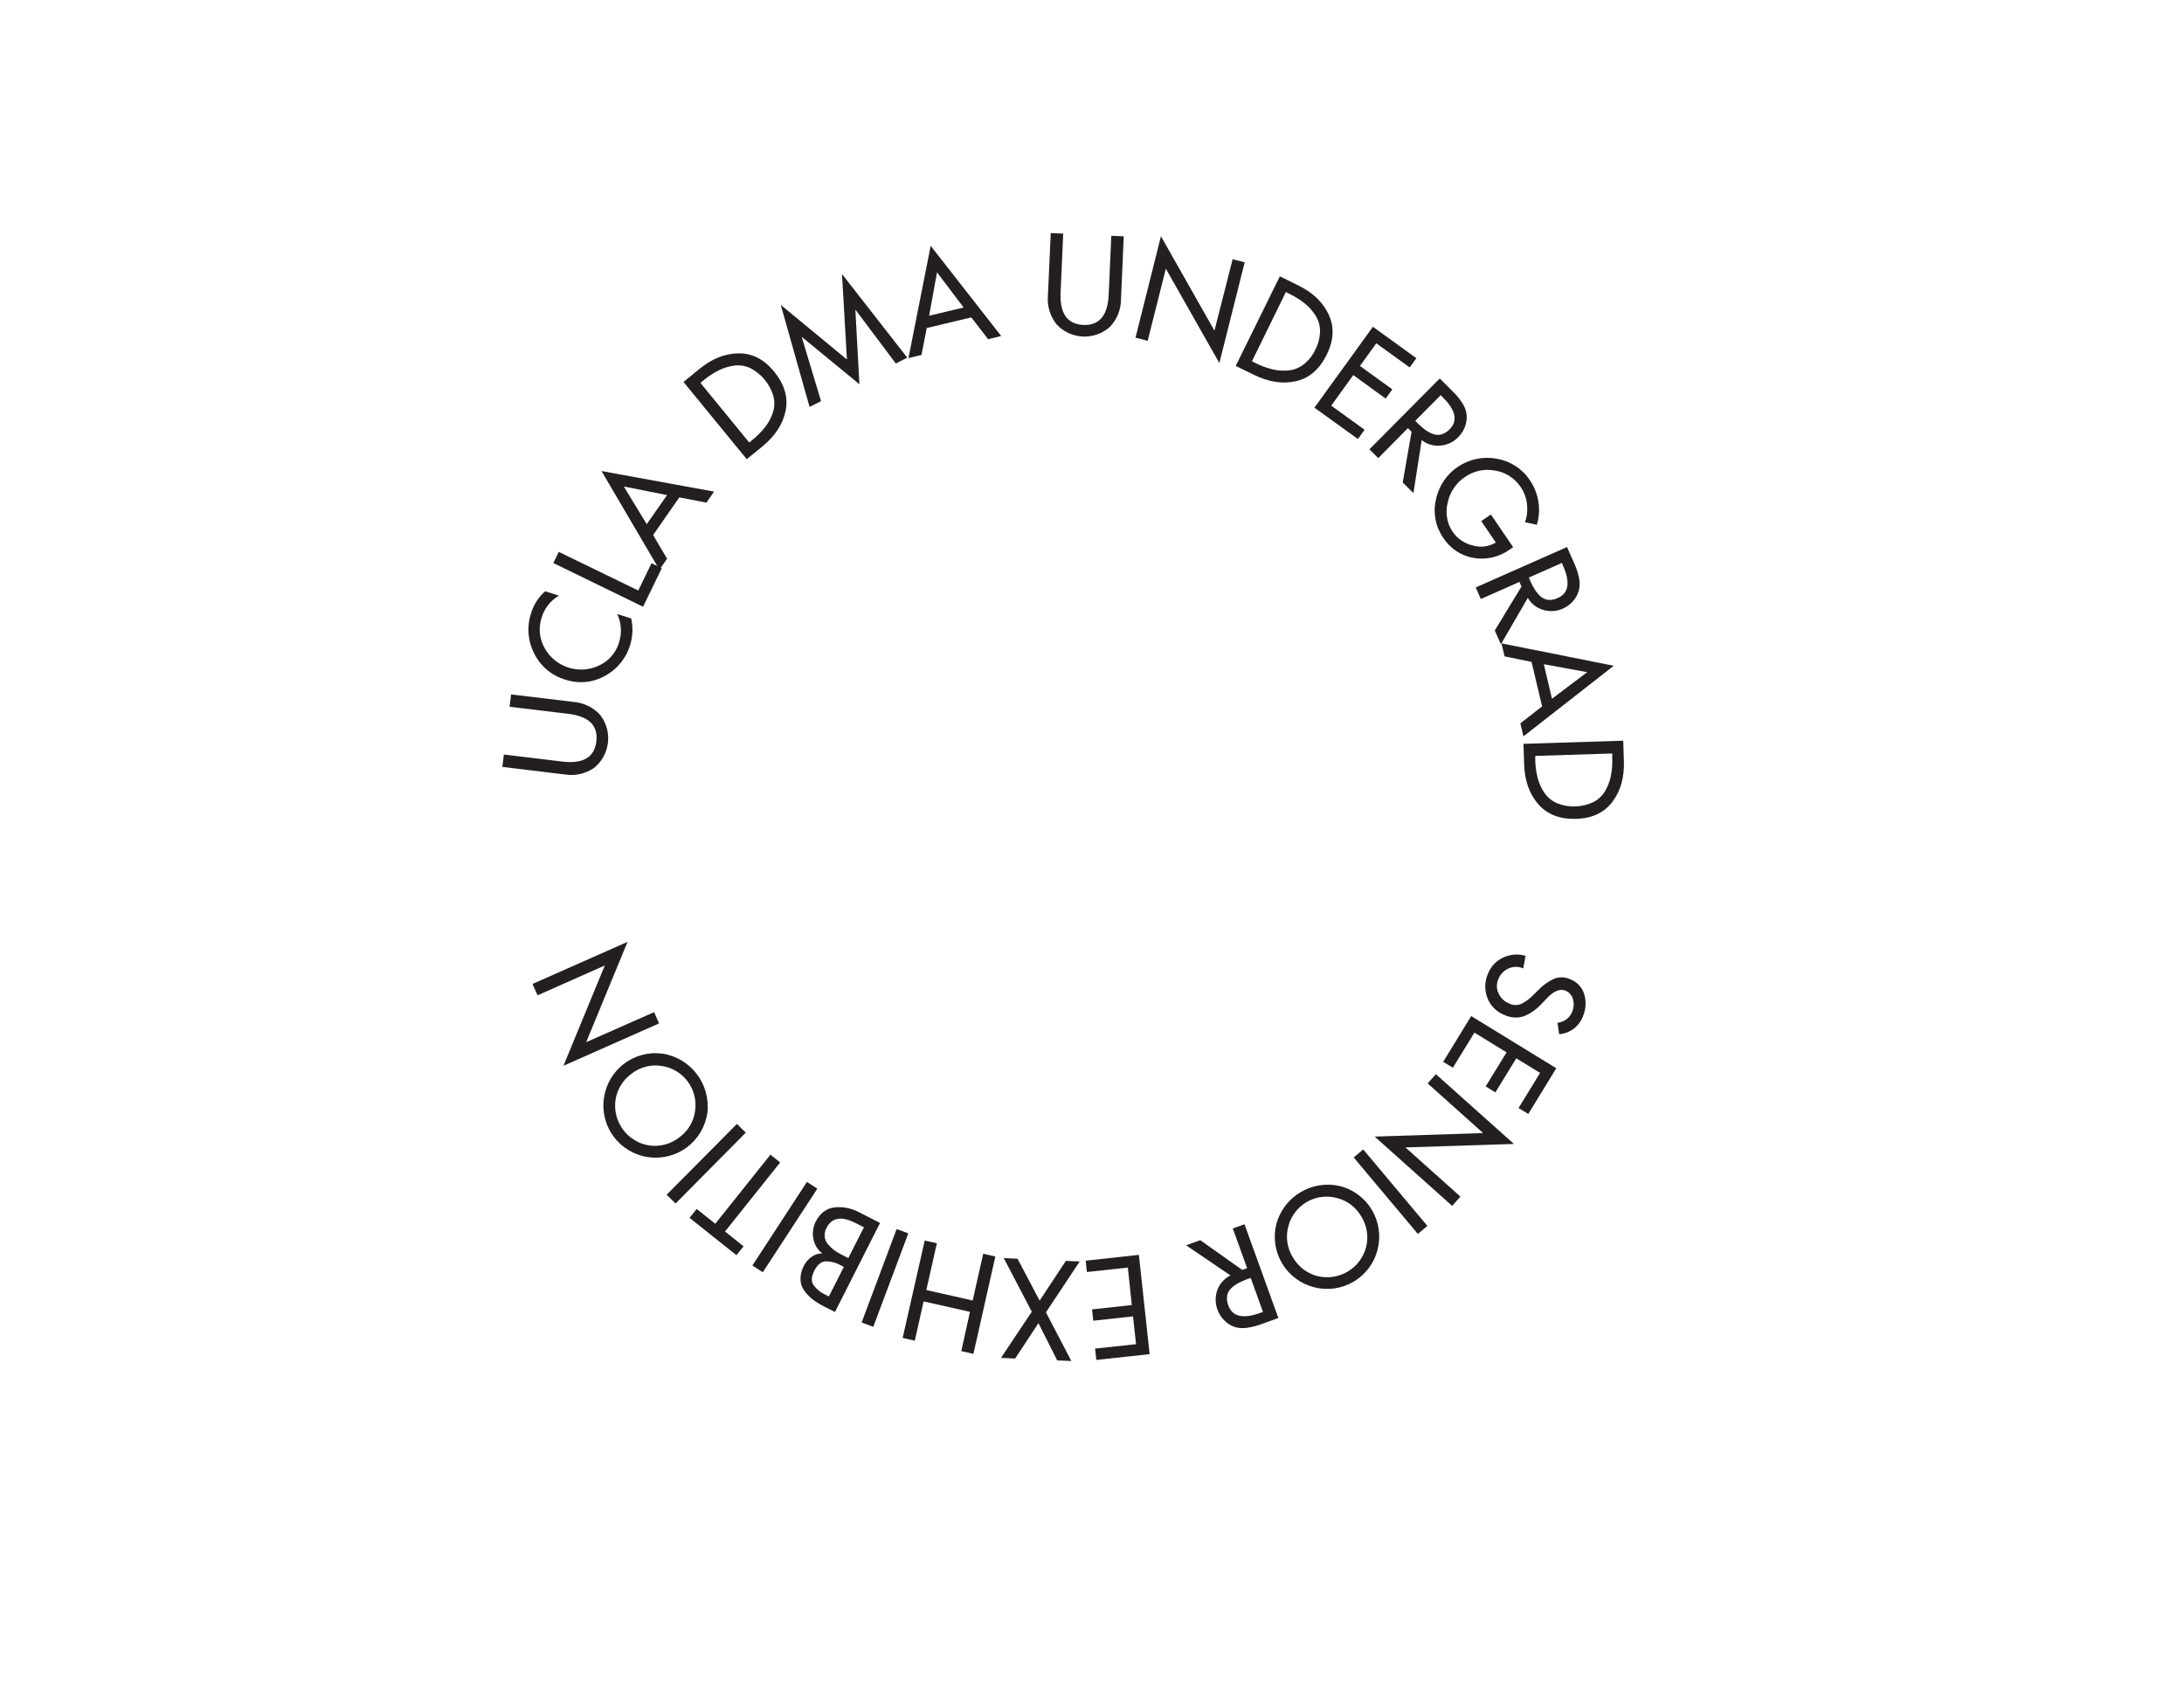
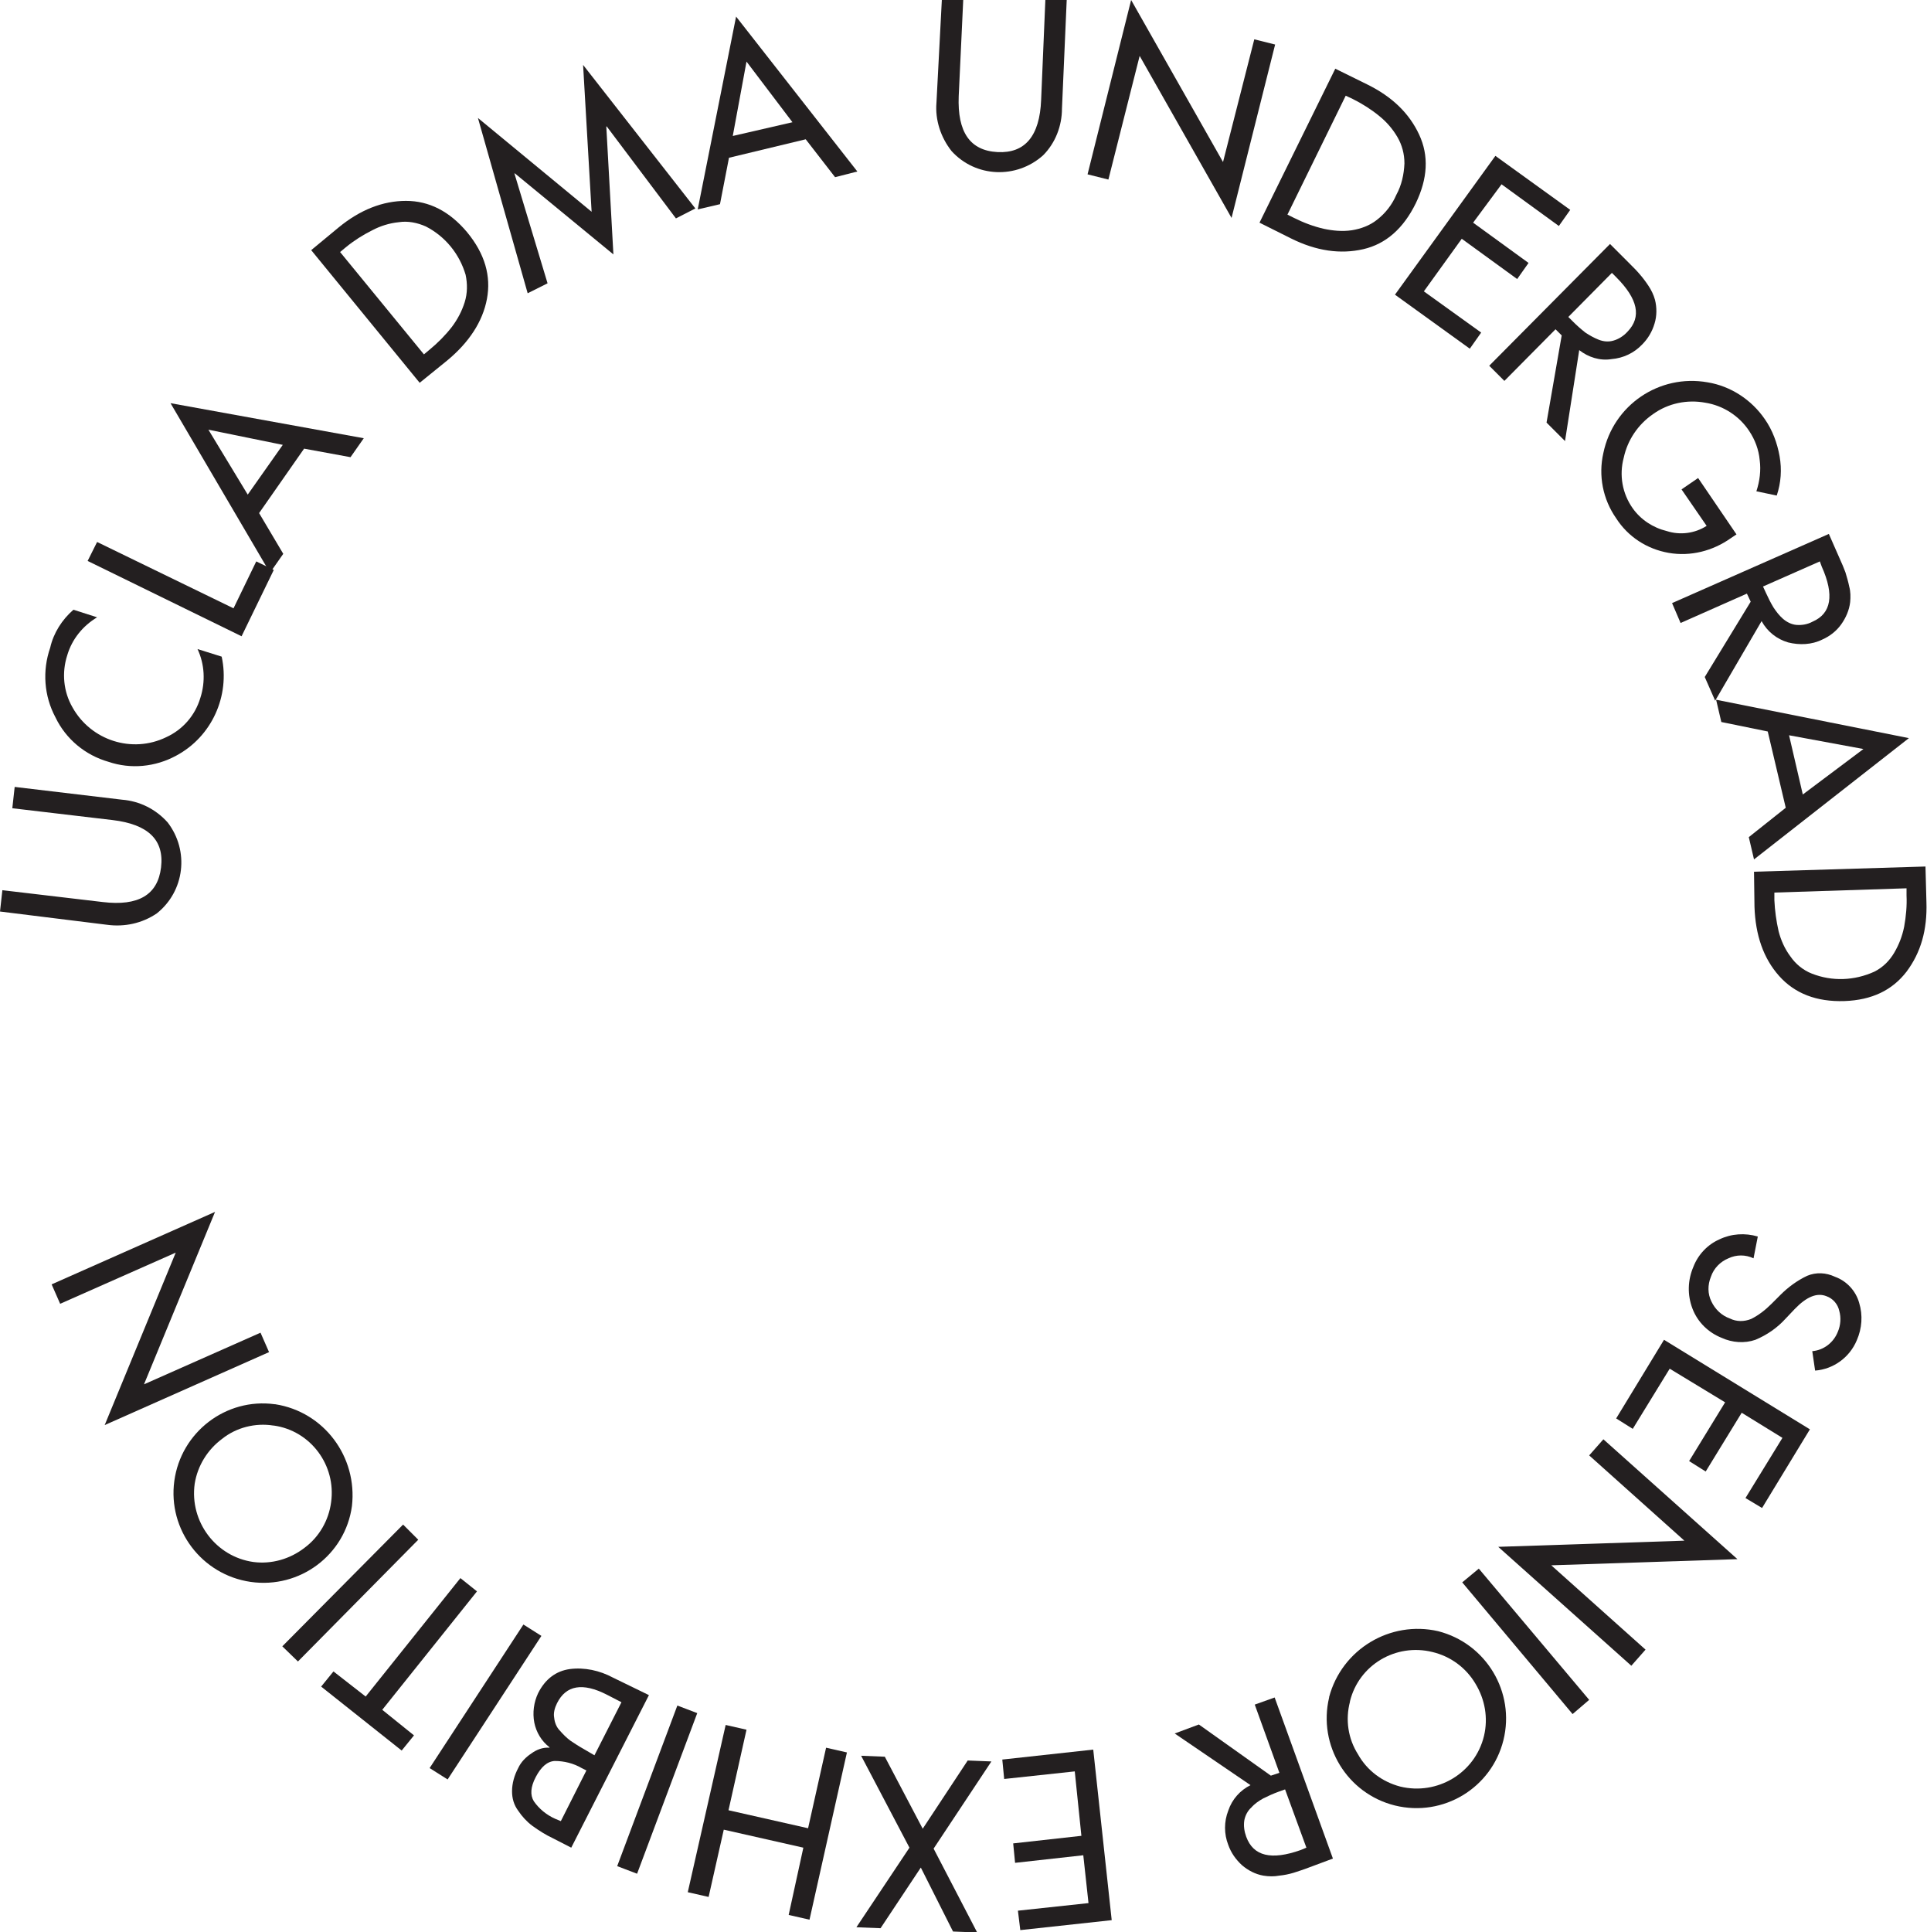
- <svg xmlns="http://www.w3.org/2000/svg" id="Layer_1" data-name="Layer 1" viewBox="0 0 792 612">
-   <defs>
-     <style>.cls-1{fill:#231f20;}</style>
-   </defs>
-   <path class="cls-1" d="M182.18,278.07l.54-4.48,21.21,2.55q11.3,1.35,12.33-7.32t-10.25-10l-21.21-2.55.54-4.48,22.74,2.73a14.53,14.53,0,0,1,9.6,4.76,13.78,13.78,0,0,1-2.31,19.2,14.45,14.45,0,0,1-10.46,2.35Z" />
-   <path class="cls-1" d="M197.68,214.39l5,1.58a13.85,13.85,0,0,0-6.27,8,13.55,13.55,0,0,0,1.08,11,15.14,15.14,0,0,0,19.8,6.32,13.34,13.34,0,0,0,7.19-8.32,14.07,14.07,0,0,0-.65-10.33l5.07,1.61a19.05,19.05,0,0,1-9.63,20.89,17.8,17.8,0,0,1-14.3,1.28A18.21,18.21,0,0,1,193.75,237a18.75,18.75,0,0,1-1.15-14.67A17.09,17.09,0,0,1,197.68,214.39Z" />
-   <path class="cls-1" d="M202.63,200.11l28.83,14,4.81-9.89,3.71,1.81L233.19,220l-32.53-15.85Z" />
-   <path class="cls-1" d="M246.35,180.35,236.84,194l5.06,8.58-2.77,4-21-35.78,40.82,7.45-2.78,4Zm-4.45-.83-15.69-3.12,8.32,13.66Z" />
-   <path class="cls-1" d="M270.8,166.5l-22.93-28,5.8-4.75q6.79-5.56,14.19-5.63t12.86,6.62q5.63,6.88,4.19,14.13t-8.43,13ZM254,138.83l17.7,21.62,1.22-1a28.17,28.17,0,0,0,4.67-4.76,17.17,17.17,0,0,0,2.72-5.2,10.76,10.76,0,0,0,.17-5.78,16.63,16.63,0,0,0-8.36-10.22,10.61,10.61,0,0,0-5.71-.94,17.76,17.76,0,0,0-5.62,1.66,27.51,27.51,0,0,0-5.56,3.62Z" />
-   <path class="cls-1" d="M311.66,139.33l-20.83-17.11-.09,0,7,23.23-4.16,2.1-10.45-37,24,19.81-1.79-31L329,129.68l-4.15,2.11-14.57-19.42-.09,0Z" />
-   <path class="cls-1" d="M352.23,115.08l-16.16,3.86-1.91,9.78-4.72,1.12,8.06-40.71,25.56,32.7L358.35,123Zm-2.78-3.58L339.8,98.75l-2.87,15.73Z" />
-   <path class="cls-1" d="M381.05,84.51l4.51.2-.95,21.34q-.51,11.37,8.22,11.76t9.23-11L403,85.49l4.51.2-1,22.88a14.47,14.47,0,0,1-4,9.93,13.79,13.79,0,0,1-19.33-.86A14.52,14.52,0,0,1,380,107.39Z" />
-   <path class="cls-1" d="M411.78,122.43,421,85.66l19.4,34.23L447,94l4.37,1.11-9.19,36.54-19.4-34.24-6.59,26.16Z" />
-   <path class="cls-1" d="M448.12,132.68l16-32.48,6.72,3.31q7.89,3.87,11,10.57t-.68,14.45q-3.93,8-11.12,9.67t-15.3-2.28Zm18.19-26.78L454,131l1.42.7a28.06,28.06,0,0,0,6.26,2.27,17.14,17.14,0,0,0,5.86.32,10.8,10.8,0,0,0,5.33-2.25,14.64,14.64,0,0,0,4.13-5.3,14.86,14.86,0,0,0,1.69-6.55,10.6,10.6,0,0,0-1.5-5.58,18.09,18.09,0,0,0-3.84-4.43,28,28,0,0,0-5.61-3.55Z" />
-   <path class="cls-1" d="M476.66,147.82l21.21-29.33,15.75,11.39-2.42,3.35-12.1-8.75-5.93,8.21,11.74,8.49-2.42,3.35L490.75,136l-8,11.09,12.1,8.74-2.42,3.35Z" />
-   <path class="cls-1" d="M515.56,159.57l-3,19.22-3.89-3.85,3.22-18.38-1.33-1.32L499.8,166.11l-3.2-3.18,25.49-25.69L526,141.1c1,1,1.75,1.77,2.32,2.4a20.08,20.08,0,0,1,1.86,2.49,11.14,11.14,0,0,1,1.42,3,9.2,9.2,0,0,1-.1,5,10.31,10.31,0,0,1-2.61,4.44,10.21,10.21,0,0,1-6.49,3.13A9.4,9.4,0,0,1,515.56,159.57Zm6.89-16.28-9.23,9.3,1,1a22,22,0,0,0,2.64,2.28,12.15,12.15,0,0,0,2.76,1.48,4.82,4.82,0,0,0,3.07.18,6.75,6.75,0,0,0,3-1.88q4.57-4.6-2.42-11.53Z" />
-   <path class="cls-1" d="M540.65,186.55l8.08,11.86-1.19.81a17.44,17.44,0,0,1-13.08,3.1A16.33,16.33,0,0,1,523.37,195a17.28,17.28,0,0,1-2.65-13.82,18.95,18.95,0,0,1,22-14.86,18,18,0,0,1,12.08,7.83,19,19,0,0,1,3.08,7.8,18.29,18.29,0,0,1-.57,8.33l-4.29-.92a14.43,14.43,0,0,0,.71-6.58,13.39,13.39,0,0,0-2.24-6.15,13.76,13.76,0,0,0-9.32-6,14.27,14.27,0,0,0-11,2.38,14.69,14.69,0,0,0-6.17,9.23,13.08,13.08,0,0,0,1.87,10.72,12.07,12.07,0,0,0,7.18,4.81,10.22,10.22,0,0,0,8.39-1.07l-5.28-7.74Z" />
-   <path class="cls-1" d="M554.05,216.78l-9.77,16.83-2.22-5,9.69-15.94L551,211l-14,6.2L535.16,213l33.1-14.65,2.21,5c.56,1.26,1,2.28,1.29,3.08a20.31,20.31,0,0,1,.82,3,10.5,10.5,0,0,1,.22,3.34,9.16,9.16,0,0,1-1.92,4.66,10.42,10.42,0,0,1-4,3.19,10.18,10.18,0,0,1-7.18.55A9.36,9.36,0,0,1,554.05,216.78Zm12.35-12.66-12,5.31.59,1.32a21.23,21.23,0,0,0,1.63,3.08,12.56,12.56,0,0,0,2,2.39,4.93,4.93,0,0,0,2.8,1.28,6.74,6.74,0,0,0,3.49-.66q5.92-2.62,1.94-11.62Z" />
-   <path class="cls-1" d="M559.22,256.13,555.4,240,545.62,238l-1.11-4.72,40.69,8.13L552.46,267l-1.12-4.72Zm3.59-2.77,12.77-9.63-15.73-2.89Z" />
-   <path class="cls-1" d="M552.47,269.71l36.18-1.14.23,7.49q.29,8.78-4.17,14.68t-13.08,6.17q-8.88.29-13.76-5.28t-5.17-14.58Zm32.19,3.5-27.92.88,0,1.59a28.37,28.37,0,0,0,.93,6.59,17,17,0,0,0,2.47,5.33,10.74,10.74,0,0,0,4.49,3.65,16.58,16.58,0,0,0,13.19-.42,10.4,10.4,0,0,0,4.22-3.95,17.73,17.73,0,0,0,2.11-5.47,27.52,27.52,0,0,0,.51-6.61Z" />
-   <path class="cls-1" d="M565.41,375l-.61-4.15a6.4,6.4,0,0,0,5.37-4.06,6.73,6.73,0,0,0,.26-4.41,4.49,4.49,0,0,0-2.7-3.15q-3-1.25-6.71,2.68l-1.93,2a17.71,17.71,0,0,1-6.4,4.54,9.43,9.43,0,0,1-7.1-.42,10.74,10.74,0,0,1-6.2-6.17,11.48,11.48,0,0,1,.21-8.83,10.7,10.7,0,0,1,5.5-5.83,11.57,11.57,0,0,1,8.13-.63l-.86,4.58a6.32,6.32,0,0,0-5.28,0,6.92,6.92,0,0,0-3.74,3.88,6.2,6.2,0,0,0,.1,5.21,7.14,7.14,0,0,0,3.87,3.65,5.3,5.3,0,0,0,4.47.06,15.47,15.47,0,0,0,4.26-3.2l1.93-1.9a18.66,18.66,0,0,1,5.58-3.95,7.38,7.38,0,0,1,5.9.19,8.27,8.27,0,0,1,5.06,5.52,11.5,11.5,0,0,1-.49,7.9A10,10,0,0,1,565.41,375Z" />
-   <path class="cls-1" d="M533.52,368.42l30.85,18.92-10.16,16.57-3.52-2.15,7.8-12.73-8.63-5.3-7.58,12.36-3.52-2.16,7.58-12.35-11.66-7.15-7.81,12.72L523.35,385Z" />
-   <path class="cls-1" d="M520.71,389.5,549,414.78l-39.33,1.27,19.93,17.83-3,3.36-28.09-25.12,39.33-1.28-20.11-18Z" />
-   <path class="cls-1" d="M514.16,447.41,490.9,419.68l3.46-2.9,23.26,27.73Z" />
-   <path class="cls-1" d="M499.6,453a18.89,18.89,0,0,1-22.91,13.79,18.89,18.89,0,0,1-13.86-22.89,19.36,19.36,0,0,1,23-13.86,18.89,18.89,0,0,1,13.74,23Zm-15-18.67a14.32,14.32,0,0,0-17.44,10.5,14.13,14.13,0,0,0,1.7,11.1,14.44,14.44,0,0,0,8.87,6.77,14.65,14.65,0,0,0,17.72-10.67,14.38,14.38,0,0,0-1.83-11A14.1,14.1,0,0,0,484.63,434.35Z" />
-   <path class="cls-1" d="M446.22,462.47l-16.09-10.93,5.14-1.86,15.22,10.79,1.76-.64-5.19-14.4,4.24-1.53,12.28,34-5.15,1.86c-1.29.47-2.34.82-3.16,1.06a20.13,20.13,0,0,1-3,.62,11,11,0,0,1-3.35,0,9.15,9.15,0,0,1-4.51-2.25,10.37,10.37,0,0,1-2.89-4.27,10.21,10.21,0,0,1-.05-7.2A9.43,9.43,0,0,1,446.22,462.47ZM458,475.68l-4.45-12.33-1.35.49a23.24,23.24,0,0,0-3.19,1.41,12,12,0,0,0-2.52,1.85,4.9,4.9,0,0,0-1.48,2.7,6.78,6.78,0,0,0,.41,3.53q2.19,6.09,11.45,2.76Z" />
-   <path class="cls-1" d="M413,455l3.9,36-19.33,2.1-.45-4.11,14.85-1.6-1.1-10.08-14.41,1.57-.44-4.11,14.41-1.56L409,459.61l-14.85,1.61-.44-4.1Z" />
-   <path class="cls-1" d="M379.3,475.84l9.21,17.66-5.13-.23-6.8-13.51-8.45,12.83-5.13-.23,11.17-16.75L364,456.18l5,.23L377,471.6l9.53-14.42,5,.23Z" />
-   <path class="cls-1" d="M351.75,475.67l-16.81-3.79-3.2,14.24-4.4-1,8-35.31,4.4,1-3.82,16.95,16.81,3.79,3.82-16.95,4.4,1L353,490.9l-4.4-1Z" />
-   <path class="cls-1" d="M312.46,479.52l12.7-33.89,4.22,1.58-12.7,33.89Z" />
-   <path class="cls-1" d="M319.14,443.43l-16.35,32.28-3.94-2a26.08,26.08,0,0,1-4.26-2.64,15,15,0,0,1-3-3.19,7.07,7.07,0,0,1-1.31-4.1,10.49,10.49,0,0,1,1.28-4.92,8.54,8.54,0,0,1,2.77-3.14,6.09,6.09,0,0,1,3.8-1.23l0-.08a8.36,8.36,0,0,1-3.16-5.24,9.5,9.5,0,0,1,.84-6.22c1.53-3,3.77-4.74,6.69-5.14a15.35,15.35,0,0,1,9.11,1.79Zm-18.56,26.65L306,459.37l-1-.52a11.14,11.14,0,0,0-5.7-1.49q-2.37.21-4,3.37c-1.06,2.09-1.18,3.79-.36,5.12a10.83,10.83,0,0,0,4.52,3.66Zm7.05-13.92L313.3,445l-3.09-1.56q-7.62-3.87-10.5,1.83a5.45,5.45,0,0,0-.65,3.14,5,5,0,0,0,1.17,2.72,13.38,13.38,0,0,0,2.21,2.12,18.27,18.27,0,0,0,2.71,1.66Z" />
-   <path class="cls-1" d="M272.84,458.87l19.78-30.31L296.4,431l-19.78,30.31Z" />
-   <path class="cls-1" d="M259.39,443.72l20-25.05,3.53,2.82-20,25.05,6.72,5.36-2.58,3.23-17-13.54,2.57-3.23Z" />
-   <path class="cls-1" d="M241.74,433.21l25.5-25.69,3.2,3.17L245,436.38Z" />
-   <path class="cls-1" d="M235.07,419.57A18.89,18.89,0,0,1,219,398.22a18.88,18.88,0,0,1,21.32-16.17,19.39,19.39,0,0,1,16.19,21.46,18.9,18.9,0,0,1-21.41,16.06Zm17-16.83a14.32,14.32,0,0,0-12.26-16.25A14.09,14.09,0,0,0,229,389.34a14.36,14.36,0,0,0-5.8,9.51,14.64,14.64,0,0,0,12.45,16.52,14.44,14.44,0,0,0,10.75-3A14.13,14.13,0,0,0,252.08,402.74Z" />
-   <path class="cls-1" d="M239,371.08l-34.67,15.36,15-36.37L194.94,360.9l-1.83-4.13,34.46-15.26-15,36.37L237.21,367Z" />
+ <svg xmlns="http://www.w3.org/2000/svg" version="1.1" id="Layer_1" width="406.7" height="407.8" style="enable-background:new 0 0 406.7 407.8;" xml:space="preserve">
+   <style type="text/css">
+ 	.st0{fill:#231F20;}
+ </style>
+   <path class="st0" d="M0,192.4l0.5-4.5l21.2,2.5c7.5,0.9,11.6-1.5,12.3-7.3c0.7-5.8-2.7-9.1-10.2-10l-21.2-2.5l0.5-4.5l22.7,2.7  c3.7,0.3,7.1,2,9.6,4.8c4.6,6,3.6,14.5-2.3,19.2c-3.1,2.1-6.8,2.9-10.5,2.4L0,192.4z" />
+   <path class="st0" d="M15.5,128.7l5,1.6c-3,1.8-5.3,4.6-6.3,8c-1.2,3.7-0.8,7.7,1.1,11c3.9,7,12.6,9.8,19.8,6.3  c3.5-1.6,6.1-4.6,7.2-8.3c1.1-3.4,0.9-7.1-0.6-10.3l5.1,1.6c1.8,8.3-2.1,16.9-9.6,20.9c-4.4,2.4-9.6,2.9-14.3,1.3  c-4.9-1.4-9-4.8-11.2-9.4c-2.4-4.5-2.8-9.8-1.1-14.7C11.3,133.6,13.1,130.8,15.5,128.7z" />
+   <path class="st0" d="M20.5,114.4l28.8,14l4.8-9.9l3.7,1.8l-6.8,14l-32.5-15.9L20.5,114.4z" />
+   <path class="st0" d="M64.2,94.7l-9.5,13.6l5.1,8.6l-2.8,4l-21-35.8l40.8,7.4l-2.8,4L64.2,94.7z M59.7,93.9L44,90.7l8.3,13.7  L59.7,93.9z" />
+   <path class="st0" d="M88.6,80.8l-22.9-28l5.8-4.8c4.5-3.7,9.3-5.6,14.2-5.6s9.2,2.2,12.9,6.6c3.8,4.6,5.1,9.3,4.2,14.1  s-3.8,9.2-8.4,13L88.6,80.8z M71.8,53.2l17.7,21.6l1.2-1c1.7-1.4,3.3-3,4.7-4.8c1.2-1.6,2.1-3.3,2.7-5.2c0.6-1.9,0.6-3.9,0.2-5.8  c-1.3-4.4-4.3-8.1-8.4-10.2c-1.8-0.8-3.8-1.2-5.7-0.9c-2,0.2-3.9,0.8-5.6,1.7c-2,1-3.9,2.2-5.6,3.6L71.8,53.2z" />
+   <path class="st0" d="M129.5,53.7l-20.8-17.1h-0.1l7,23.2l-4.2,2.1l-10.5-37l24,19.8l-1.8-31L146.8,44l-4.1,2.1l-14.6-19.4H128  L129.5,53.7z" />
+   <path class="st0" d="M170.1,29.4l-16.2,3.9l-1.9,9.8l-4.7,1.1l8.1-40.7l25.6,32.7l-4.7,1.2L170.1,29.4z M167.3,25.8l-9.7-12.8  l-2.9,15.7L167.3,25.8z" />
+   <path class="st0" d="M198.9-1.2l4.5,0.2l-1,21.3c-0.3,7.6,2.4,11.5,8.2,11.8c5.8,0.3,8.9-3.4,9.2-11l0.9-21.3l4.5,0.2l-1,22.9  c0,3.7-1.4,7.3-4,9.9c-5.6,5-14.2,4.7-19.3-0.9c-2.3-2.9-3.5-6.6-3.2-10.2L198.9-1.2z" />
+   <path class="st0" d="M229.6,36.8L238.8,0l19.4,34.2l6.6-25.9l4.4,1.1L260,46l-19.4-34.2L234,37.9L229.6,36.8z" />
+   <path class="st0" d="M265.9,47l16-32.5l6.7,3.3c5.3,2.6,8.9,6.1,11,10.6c2.1,4.5,1.8,9.3-0.7,14.5c-2.6,5.3-6.3,8.6-11.1,9.7  c-4.8,1.1-9.9,0.4-15.3-2.3L265.9,47z M284.1,20.2l-12.3,25.1l1.4,0.7c2,1,4.1,1.8,6.3,2.3c1.9,0.4,3.9,0.6,5.9,0.3  c1.9-0.3,3.8-1,5.3-2.2c1.8-1.4,3.2-3.2,4.1-5.3c1.1-2,1.6-4.3,1.7-6.6c0-2-0.5-3.9-1.5-5.6c-1-1.7-2.3-3.2-3.8-4.4  c-1.7-1.4-3.6-2.6-5.6-3.6L284.1,20.2z" />
+   <path class="st0" d="M294.5,62.2l21.2-29.3l15.8,11.4l-2.4,3.4l-12.1-8.8L311,47l11.7,8.5l-2.4,3.4l-11.7-8.5l-8,11.1l12.1,8.7  l-2.4,3.4L294.5,62.2z" />
+   <path class="st0" d="M333.4,73.9l-3,19.2l-3.9-3.9l3.2-18.4l-1.3-1.3l-10.8,10.9l-3.2-3.2l25.5-25.7l3.9,3.9c1,1,1.8,1.8,2.3,2.4  c0.7,0.8,1.3,1.6,1.9,2.5c0.6,0.9,1.1,1.9,1.4,3c0.4,1.6,0.4,3.4-0.1,5c-0.5,1.7-1.4,3.2-2.6,4.4c-1.7,1.8-4,2.9-6.5,3.1  C337.8,76.2,335.3,75.4,333.4,73.9z M340.3,57.6l-9.2,9.3l1,1c0.8,0.8,1.7,1.6,2.6,2.3c0.9,0.6,1.8,1.1,2.8,1.5  c1,0.4,2.1,0.5,3.1,0.2c1.1-0.3,2.2-1,3-1.9c3-3.1,2.2-6.9-2.4-11.5L340.3,57.6z" />
+   <path class="st0" d="M358.5,100.9l8.1,11.9l-1.2,0.8c-3.8,2.7-8.5,3.9-13.1,3.1c-4.6-0.8-8.6-3.4-11.1-7.3c-2.8-4-3.8-9-2.7-13.8  c2.1-10.1,11.8-16.7,22-14.9c4.9,0.8,9.3,3.7,12.1,7.8c1.6,2.3,2.6,5,3.1,7.8c0.5,2.8,0.3,5.6-0.6,8.3l-4.3-0.9  c0.7-2.1,1-4.4,0.7-6.6c-0.2-2.2-1-4.3-2.2-6.1c-2.1-3.2-5.5-5.4-9.3-6c-3.8-0.7-7.8,0.1-11,2.4c-3.2,2.2-5.4,5.5-6.2,9.2  c-1,3.7-0.3,7.6,1.9,10.7c1.7,2.4,4.3,4.1,7.2,4.8c2.8,0.9,5.9,0.5,8.4-1.1l-5.3-7.7L358.5,100.9z" />
+   <path class="st0" d="M371.9,131.1l-9.8,16.8l-2.2-5l9.7-15.9l-0.8-1.7l-14,6.2l-1.8-4.2l33.1-14.6l2.2,5c0.6,1.3,1,2.3,1.3,3.1  c0.3,1,0.6,2,0.8,3c0.3,1.1,0.3,2.2,0.2,3.3c-0.2,1.7-0.9,3.3-1.9,4.7c-1,1.4-2.4,2.5-4,3.2c-2.2,1.1-4.8,1.2-7.2,0.6  C375.1,134.9,373.1,133.3,371.9,131.1z M384.2,118.5l-12,5.3l0.6,1.3c0.5,1.1,1,2.1,1.6,3.1c0.6,0.9,1.2,1.7,2,2.4  c0.8,0.7,1.8,1.2,2.8,1.3c1.2,0.1,2.4-0.1,3.5-0.7c3.9-1.7,4.6-5.6,1.9-11.6L384.2,118.5z" />
+   <path class="st0" d="M377,170.5l-3.8-16.1l-9.8-2l-1.1-4.7l40.7,8.1l-32.7,25.6l-1.1-4.7L377,170.5z M380.6,167.7l12.8-9.6  l-15.7-2.9L380.6,167.7z" />
+   <path class="st0" d="M370.3,184l36.2-1.1l0.2,7.5c0.2,5.9-1.2,10.7-4.2,14.7c-3,3.9-7.3,6-13.1,6.2c-5.9,0.2-10.5-1.6-13.8-5.3  c-3.3-3.7-5-8.6-5.2-14.6L370.3,184z M402.5,187.5l-27.9,0.9v1.6c0.1,2.2,0.4,4.4,0.9,6.6c0.5,1.9,1.3,3.7,2.5,5.3  c1.1,1.6,2.7,2.9,4.5,3.6c4.3,1.7,9,1.5,13.2-0.4c1.8-0.9,3.2-2.3,4.2-4c1-1.7,1.7-3.5,2.1-5.5c0.4-2.2,0.6-4.4,0.5-6.6L402.5,187.5  z" />
+   <path class="st0" d="M383.2,289.3l-0.6-4.1c2.4-0.2,4.5-1.8,5.4-4.1c0.6-1.4,0.7-3,0.3-4.4c-0.3-1.4-1.3-2.6-2.7-3.1  c-2-0.8-4.2,0.1-6.7,2.7l-1.9,2c-1.8,2-4,3.5-6.4,4.5c-2.3,0.8-4.9,0.6-7.1-0.4c-2.8-1.1-5.1-3.3-6.2-6.2c-1.1-2.9-1-6,0.2-8.8  c1-2.6,3-4.7,5.5-5.8c2.5-1.2,5.4-1.4,8.1-0.6l-0.9,4.6c-1.7-0.8-3.6-0.8-5.3,0c-1.7,0.7-3.1,2.1-3.7,3.9c-0.7,1.7-0.7,3.6,0.1,5.2  c0.8,1.7,2.2,3,3.9,3.6c1.4,0.7,3,0.7,4.5,0.1c1.6-0.8,3-1.9,4.3-3.2l1.9-1.9c1.6-1.6,3.5-3,5.6-4c1.9-0.8,4-0.7,5.9,0.2  c2.5,0.9,4.4,3,5.1,5.5c0.8,2.6,0.6,5.4-0.5,7.9C390.5,286.5,387.1,289,383.2,289.3z" />
+   <path class="st0" d="M351.3,282.8l30.8,18.9L372,318.3l-3.5-2.1l7.8-12.7l-8.6-5.3l-7.6,12.4l-3.5-2.2l7.6-12.4l-11.7-7.1l-7.8,12.7  l-3.5-2.2L351.3,282.8z" />
+   <path class="st0" d="M338.5,303.8l28.3,25.3l-39.3,1.3l19.9,17.8l-3,3.4l-28.1-25.1l39.3-1.3l-20.1-18L338.5,303.8z" />
+   <path class="st0" d="M332,361.8L308.7,334l3.5-2.9l23.3,27.7L332,361.8z" />
+   <path class="st0" d="M317.4,367.3c-2.5,10.1-12.7,16.3-22.9,13.8c0,0,0,0,0,0c-10.1-2.5-16.3-12.7-13.9-22.8c0,0,0,0,0-0.1  c2.7-10.1,12.9-16.2,23-13.9C313.8,346.9,319.9,357.2,317.4,367.3C317.4,367.3,317.4,367.3,317.4,367.3L317.4,367.3z M302.4,348.7  c-7.7-1.9-15.5,2.7-17.4,10.4c0,0,0,0.1,0,0.1c-1,3.8-0.4,7.8,1.7,11.1c1.9,3.4,5.1,5.8,8.9,6.8c7.8,1.9,15.8-2.8,17.7-10.7  c0.9-3.8,0.2-7.7-1.8-11C309.5,352,306.2,349.6,302.4,348.7L302.4,348.7z" />
+   <path class="st0" d="M264,376.8L248,365.9l5.1-1.9l15.2,10.8l1.8-0.6l-5.2-14.4l4.2-1.5l12.3,34l-5.1,1.9c-1.3,0.5-2.3,0.8-3.2,1.1  c-1,0.3-2,0.5-3,0.6c-1.1,0.2-2.2,0.2-3.4,0c-1.7-0.3-3.2-1.1-4.5-2.2c-1.3-1.2-2.3-2.6-2.9-4.3c-0.9-2.3-0.9-4.9,0-7.2  C260.1,379.8,261.8,377.9,264,376.8z M275.8,390l-4.5-12.3l-1.4,0.5c-1.1,0.4-2.2,0.9-3.2,1.4c-0.9,0.5-1.8,1.1-2.5,1.9  c-0.8,0.7-1.3,1.7-1.5,2.7c-0.2,1.2,0,2.4,0.4,3.5c1.5,4.1,5.3,5,11.5,2.8L275.8,390z" />
+   <path class="st0" d="M230.8,369.3l3.9,36l-19.3,2.1l-0.5-4.1l14.9-1.6l-1.1-10.1l-14.4,1.6l-0.4-4.1l14.4-1.6l-1.4-13.6l-14.9,1.6  l-0.4-4.1L230.8,369.3z" />
+   <path class="st0" d="M197.1,390.2l9.2,17.7l-5.1-0.2l-6.8-13.5l-8.5,12.8l-5.1-0.2l11.2-16.8l-10.2-19.4l5,0.2l8,15.2l9.5-14.4  l5,0.2L197.1,390.2z" />
+   <path class="st0" d="M169.6,390l-16.8-3.8l-3.2,14.2l-4.4-1l8-35.3l4.4,1l-3.8,17l16.8,3.8l3.8-17l4.4,1l-7.9,35.3l-4.4-1L169.6,390  z" />
+   <path class="st0" d="M130.3,393.9L143,360l4.2,1.6l-12.7,33.9L130.3,393.9z" />
+   <path class="st0" d="M137,357.8L120.6,390l-3.9-2c-1.5-0.7-2.9-1.6-4.3-2.6c-1.2-0.9-2.2-2-3-3.2c-0.9-1.2-1.3-2.6-1.3-4.1  c0-1.7,0.5-3.4,1.3-4.9c0.6-1.3,1.6-2.3,2.8-3.1c1.1-0.8,2.4-1.3,3.8-1.2v-0.1c-1.7-1.3-2.8-3.2-3.2-5.2c-0.4-2.1-0.1-4.3,0.8-6.2  c1.5-3,3.8-4.7,6.7-5.1c3.1-0.4,6.3,0.3,9.1,1.8L137,357.8z M118.4,384.4l5.4-10.7l-1-0.5c-1.7-1-3.7-1.5-5.7-1.5  c-1.6,0.1-2.9,1.3-4,3.4c-1.1,2.1-1.2,3.8-0.4,5.1c1.1,1.6,2.7,2.9,4.5,3.7L118.4,384.4z M125.5,370.5l5.7-11.2l-3.1-1.6  c-5.1-2.6-8.6-2-10.5,1.8c-0.5,1-0.8,2.1-0.6,3.1c0.1,1,0.5,2,1.2,2.7c0.7,0.8,1.4,1.5,2.2,2.1c0.9,0.6,1.8,1.2,2.7,1.7L125.5,370.5  z" />
+   <path class="st0" d="M90.7,373.2l19.8-30.3l3.8,2.4l-19.8,30.3L90.7,373.2z" />
+   <path class="st0" d="M77.2,358.1l20-25l3.5,2.8l-20,25l6.7,5.4l-2.6,3.2l-17-13.5l2.6-3.2L77.2,358.1z" />
+   <path class="st0" d="M59.6,347.5l25.5-25.7l3.2,3.2l-25.4,25.7L59.6,347.5z" />
+   <path class="st0" d="M52.9,333.9c-10.3-1.5-17.5-11-16.1-21.3c0,0,0,0,0,0c1.4-10.3,10.9-17.6,21.2-16.2c0,0,0.1,0,0.1,0  c10.3,1.6,17.4,11.1,16.2,21.5C72.9,328.2,63.3,335.4,52.9,333.9C53,333.9,52.9,333.9,52.9,333.9L52.9,333.9z M69.9,317.1  c1.1-7.8-4.3-15.1-12.1-16.2c0,0-0.1,0-0.1,0c-3.8-0.6-7.8,0.4-10.8,2.8c-3.1,2.3-5.2,5.7-5.8,9.5c-1.1,8,4.5,15.4,12.4,16.5  c3.8,0.5,7.7-0.6,10.8-3C67.4,324.4,69.4,320.9,69.9,317.1L69.9,317.1z" />
+   <path class="st0" d="M56.8,285.4l-34.7,15.4l15-36.4l-24.4,10.8l-1.8-4.1l34.5-15.3l-15,36.4L55,281.3L56.8,285.4z" />
</svg>
